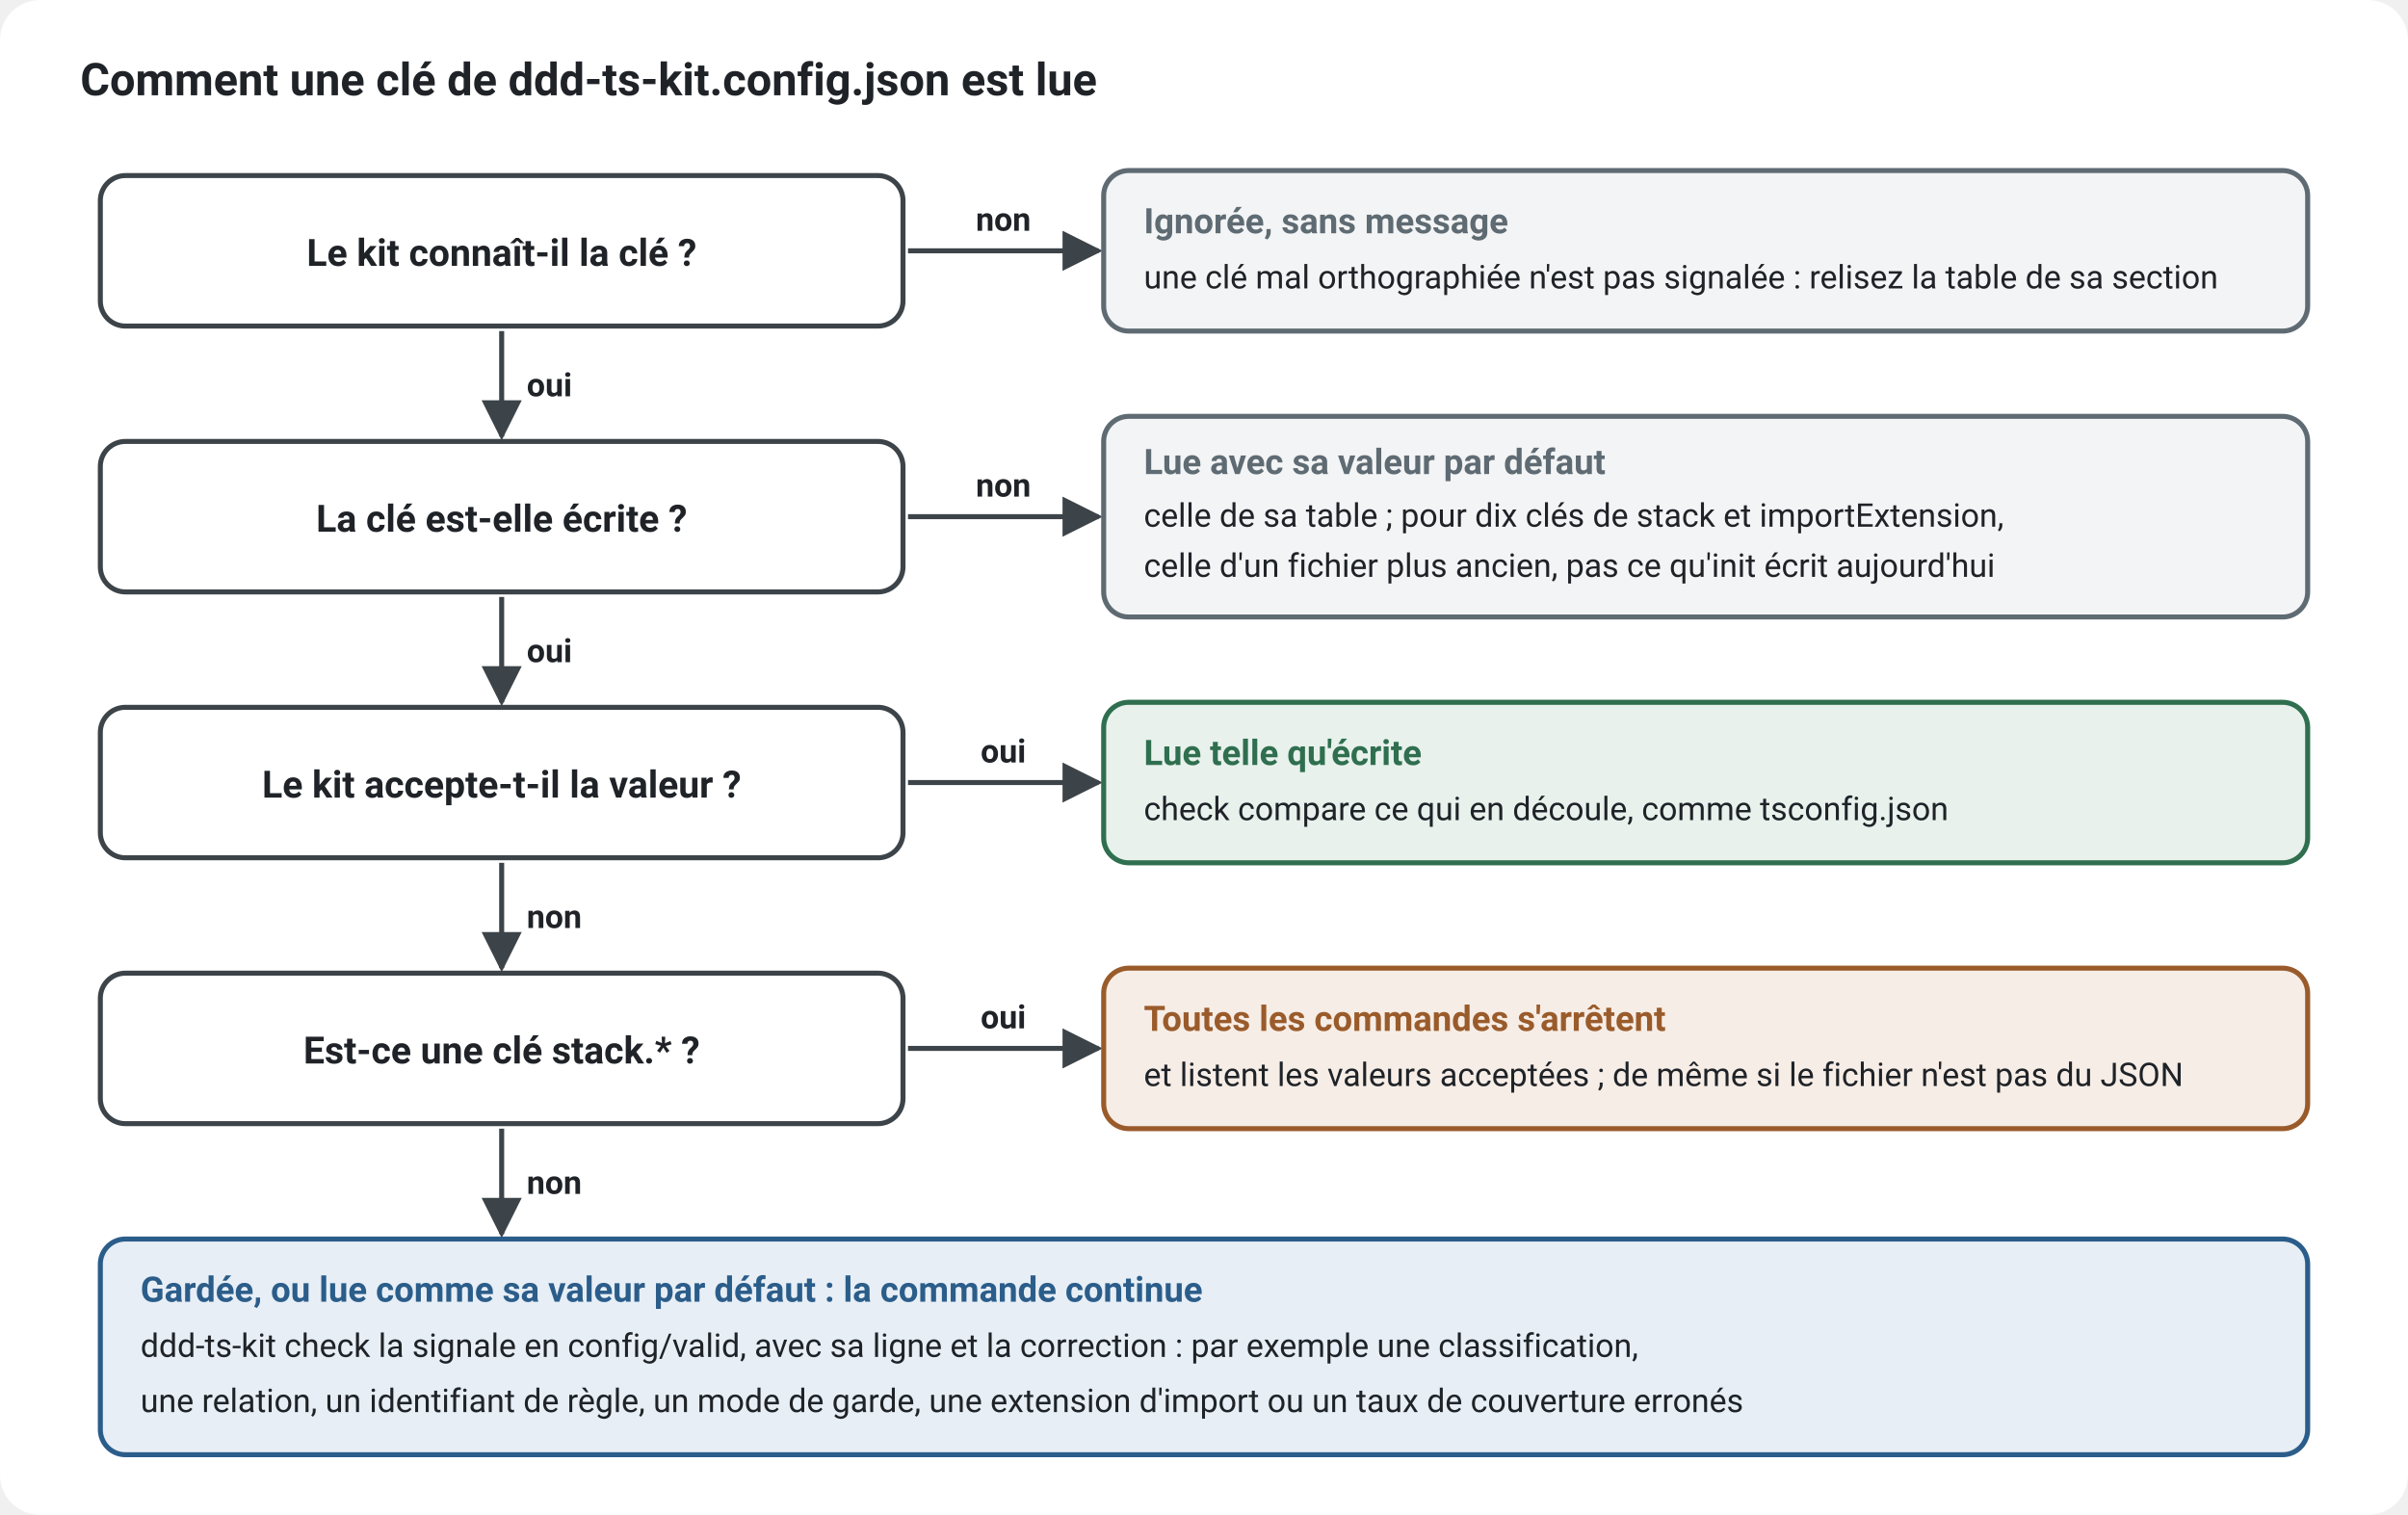
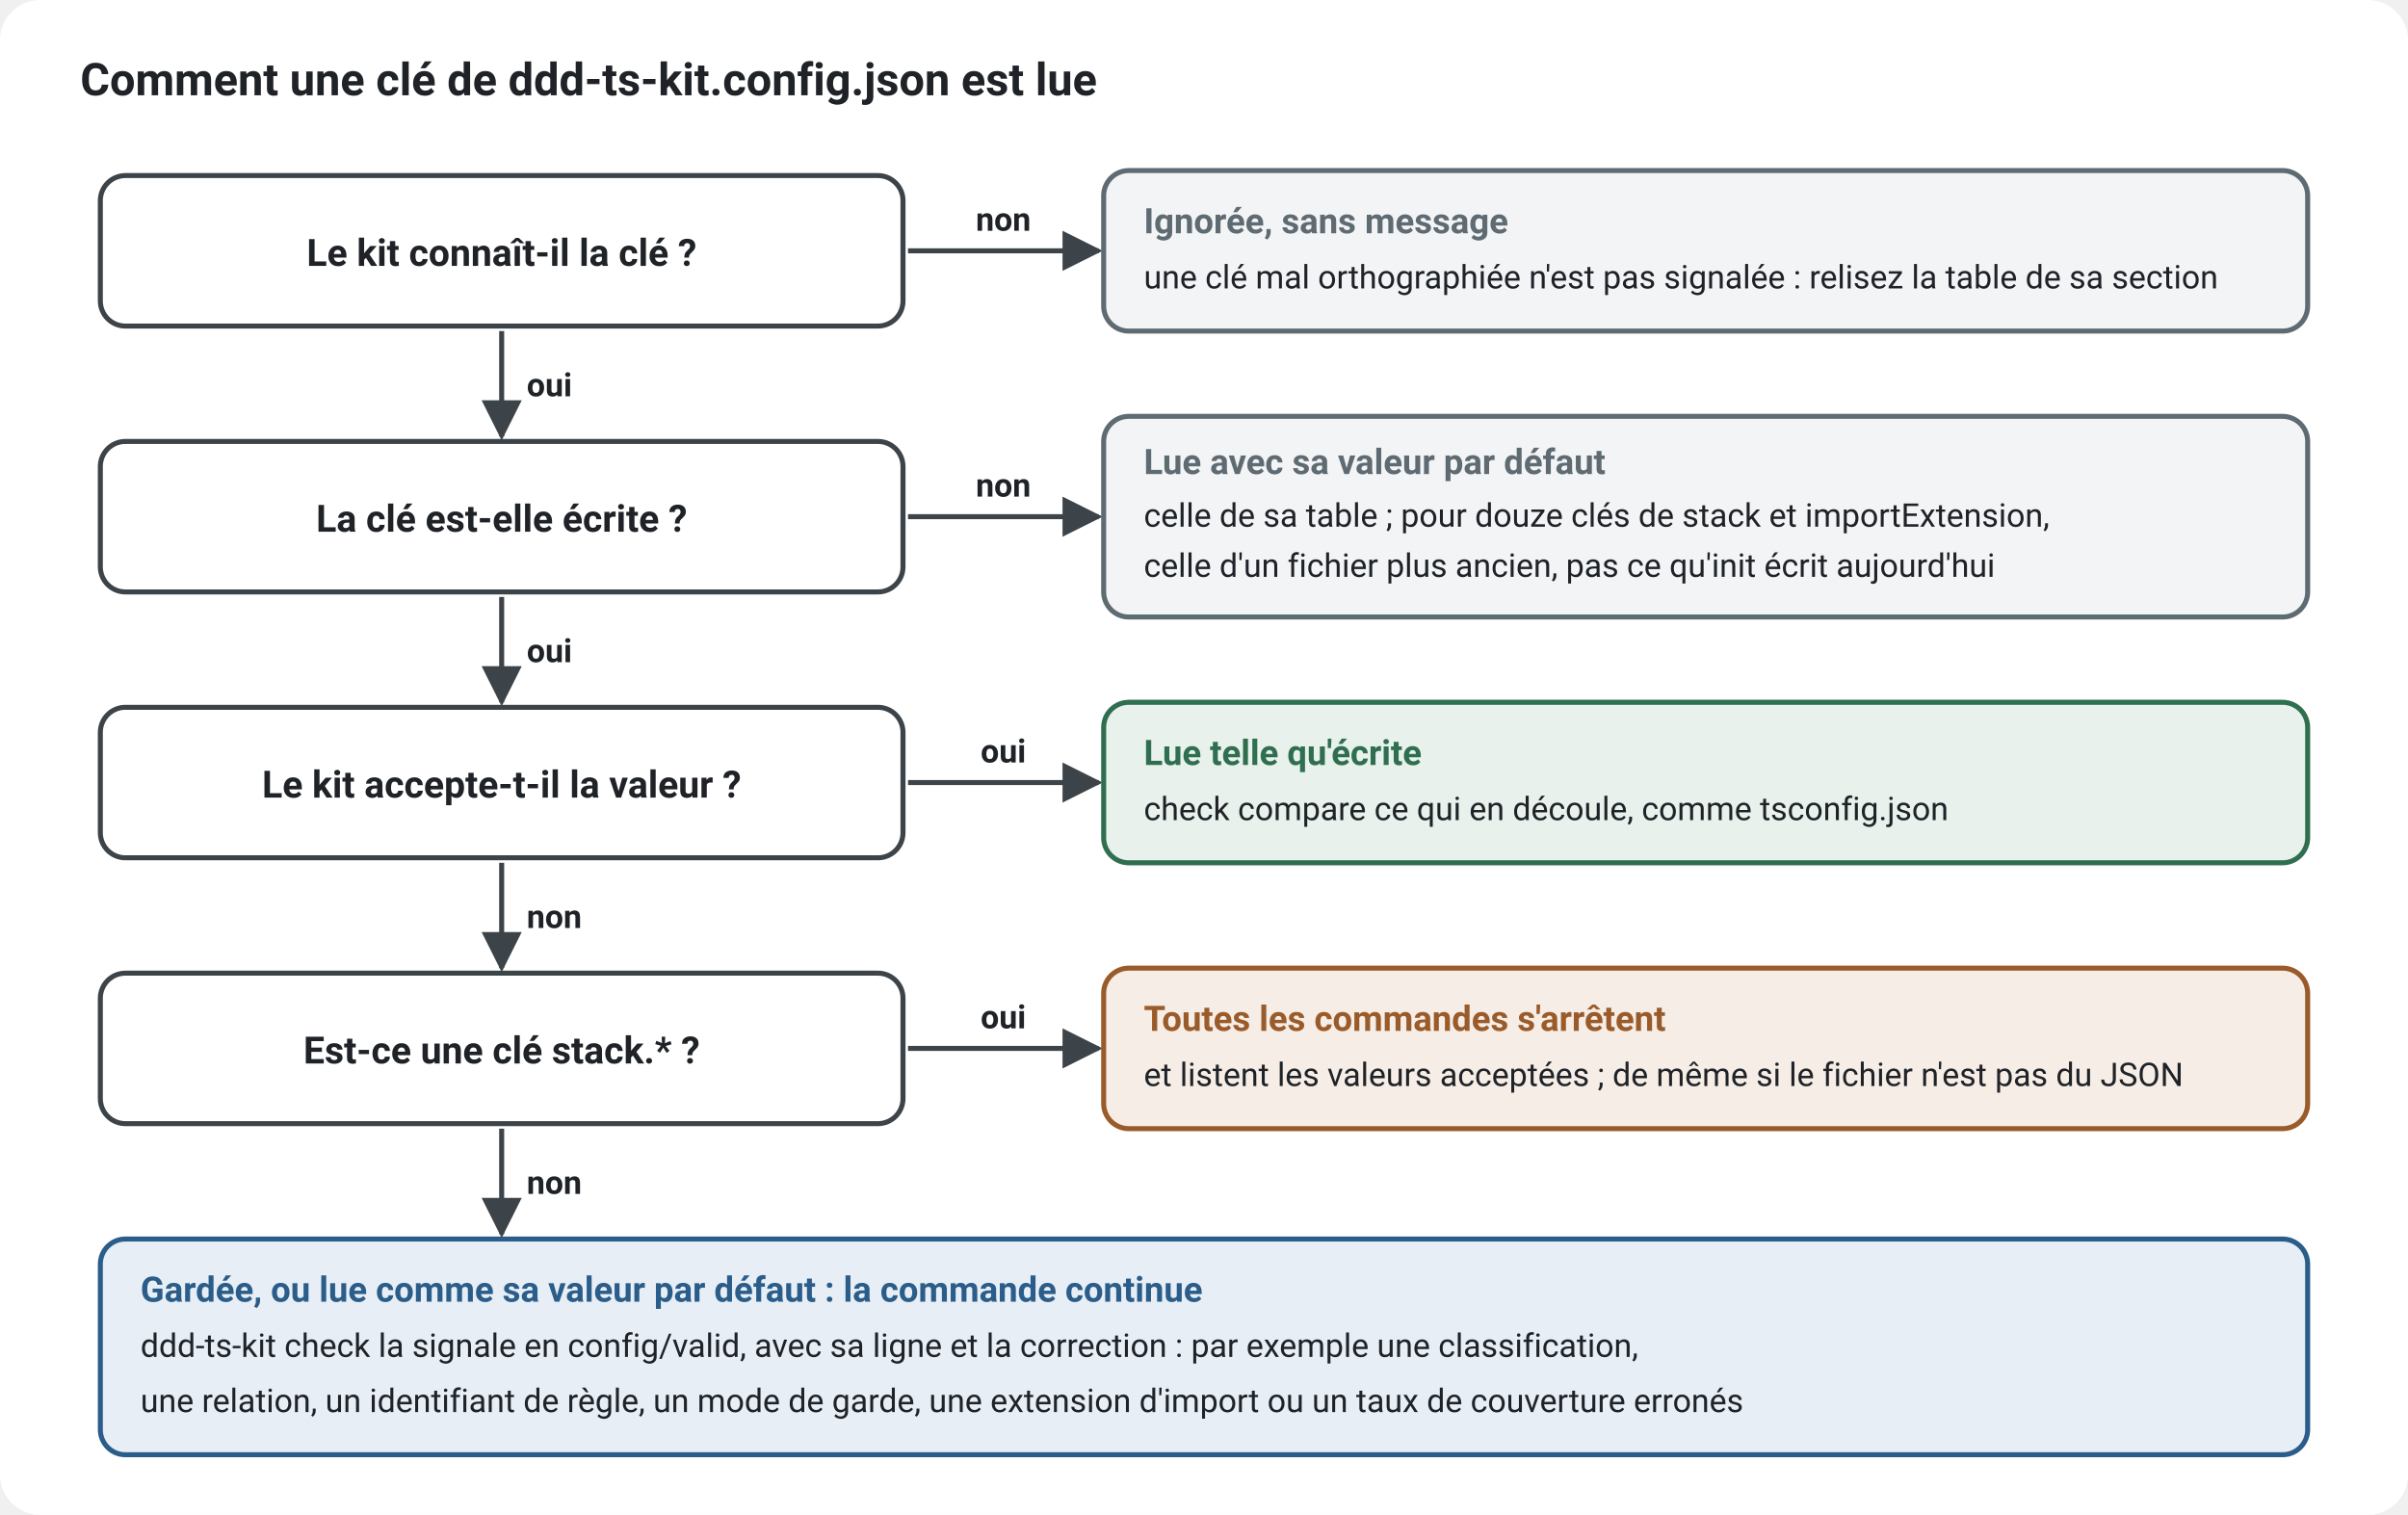
<svg xmlns="http://www.w3.org/2000/svg" viewBox="0 0 960 604" width="960" height="604" role="img" aria-labelledby="title desc" font-family="system-ui, -apple-system, 'Segoe UI', Roboto, sans-serif">
  <defs>
    <marker id="arrow" viewBox="0 0 10 10" refX="9" refY="5" markerWidth="8" markerHeight="8" orient="auto-start-reverse">
      <path d="M0,0 L10,5 L0,10 z" fill="#3d4449" />
    </marker>
  </defs>
  <rect width="960" height="604" rx="16" fill="#ffffff" />
  <text x="32" y="38" font-size="18" font-weight="600" fill="#1f2328">Comment une clé de ddd-ts-kit.config.json est lue</text>
  <rect x="40" y="70" width="320" height="60" rx="10" fill="#ffffff" stroke="#3d4449" stroke-width="2" />
  <text x="200" y="106" font-size="15" font-weight="700" fill="#1f2328" text-anchor="middle">Le kit connaît-il la clé ?</text>
  <line x1="362" y1="100" x2="438" y2="100" stroke="#3d4449" stroke-width="2" marker-end="url(#arrow)" />
  <text x="400" y="92" font-size="13" font-weight="600" fill="#1f2328" text-anchor="middle">non</text>
  <rect x="440" y="68" width="480" height="64" rx="10" fill="#f3f4f5" stroke="#5f6b73" stroke-width="2" />
  <text x="456" y="93" font-size="14" font-weight="600" fill="#5f6b73">Ignorée, sans message</text>
  <text x="456" y="115" font-size="13" fill="#1f2328">une clé mal orthographiée n'est pas signalée : relisez la table de sa section</text>
  <line x1="200" y1="132" x2="200" y2="174" stroke="#3d4449" stroke-width="2" marker-end="url(#arrow)" />
  <text x="210" y="158" font-size="13" font-weight="600" fill="#1f2328">oui</text>
  <rect x="40" y="176" width="320" height="60" rx="10" fill="#ffffff" stroke="#3d4449" stroke-width="2" />
  <text x="200" y="212" font-size="15" font-weight="700" fill="#1f2328" text-anchor="middle">La clé est-elle écrite ?</text>
  <line x1="362" y1="206" x2="438" y2="206" stroke="#3d4449" stroke-width="2" marker-end="url(#arrow)" />
  <text x="400" y="198" font-size="13" font-weight="600" fill="#1f2328" text-anchor="middle">non</text>
  <rect x="440" y="166" width="480" height="80" rx="10" fill="#f3f4f5" stroke="#5f6b73" stroke-width="2" />
  <text x="456" y="189" font-size="14" font-weight="600" fill="#5f6b73">Lue avec sa valeur par défaut</text>
-   <text x="456" y="210" font-size="13" fill="#1f2328">celle de sa table ; pour dix clés de stack et importExtension,</text>
+   <text x="456" y="210" font-size="13" fill="#1f2328">celle de sa table ; pour douze clés de stack et importExtension,</text>
  <text x="456" y="230" font-size="13" fill="#1f2328">celle d'un fichier plus ancien, pas ce qu'init écrit aujourd'hui</text>
  <line x1="200" y1="238" x2="200" y2="280" stroke="#3d4449" stroke-width="2" marker-end="url(#arrow)" />
  <text x="210" y="264" font-size="13" font-weight="600" fill="#1f2328">oui</text>
  <rect x="40" y="282" width="320" height="60" rx="10" fill="#ffffff" stroke="#3d4449" stroke-width="2" />
  <text x="200" y="318" font-size="15" font-weight="700" fill="#1f2328" text-anchor="middle">Le kit accepte-t-il la valeur ?</text>
  <line x1="362" y1="312" x2="438" y2="312" stroke="#3d4449" stroke-width="2" marker-end="url(#arrow)" />
  <text x="400" y="304" font-size="13" font-weight="600" fill="#1f2328" text-anchor="middle">oui</text>
  <rect x="440" y="280" width="480" height="64" rx="10" fill="#e8f1ec" stroke="#2f6f4f" stroke-width="2" />
  <text x="456" y="305" font-size="14" font-weight="600" fill="#2f6f4f">Lue telle qu'écrite</text>
  <text x="456" y="327" font-size="13" fill="#1f2328">check compare ce qui en découle, comme tsconfig.json</text>
  <line x1="200" y1="344" x2="200" y2="386" stroke="#3d4449" stroke-width="2" marker-end="url(#arrow)" />
  <text x="210" y="370" font-size="13" font-weight="600" fill="#1f2328">non</text>
  <rect x="40" y="388" width="320" height="60" rx="10" fill="#ffffff" stroke="#3d4449" stroke-width="2" />
  <text x="200" y="424" font-size="15" font-weight="700" fill="#1f2328" text-anchor="middle">Est-ce une clé stack.* ?</text>
  <line x1="362" y1="418" x2="438" y2="418" stroke="#3d4449" stroke-width="2" marker-end="url(#arrow)" />
  <text x="400" y="410" font-size="13" font-weight="600" fill="#1f2328" text-anchor="middle">oui</text>
  <rect x="440" y="386" width="480" height="64" rx="10" fill="#f6ede6" stroke="#9a5b2b" stroke-width="2" />
  <text x="456" y="411" font-size="14" font-weight="600" fill="#9a5b2b">Toutes les commandes s'arrêtent</text>
  <text x="456" y="433" font-size="13" fill="#1f2328">et listent les valeurs acceptées ; de même si le fichier n'est pas du JSON</text>
  <line x1="200" y1="450" x2="200" y2="492" stroke="#3d4449" stroke-width="2" marker-end="url(#arrow)" />
  <text x="210" y="476" font-size="13" font-weight="600" fill="#1f2328">non</text>
  <rect x="40" y="494" width="880" height="86" rx="10" fill="#e7eef5" stroke="#2b5d8a" stroke-width="2" />
  <text x="56" y="519" font-size="14" font-weight="600" fill="#2b5d8a">Gardée, ou lue comme sa valeur par défaut : la commande continue</text>
  <text x="56" y="541" font-size="13" fill="#1f2328">ddd-ts-kit check la signale en config/valid, avec sa ligne et la correction : par exemple une classification,</text>
  <text x="56" y="563" font-size="13" fill="#1f2328">une relation, un identifiant de règle, un mode de garde, une extension d'import ou un taux de couverture erronés</text>
</svg>
